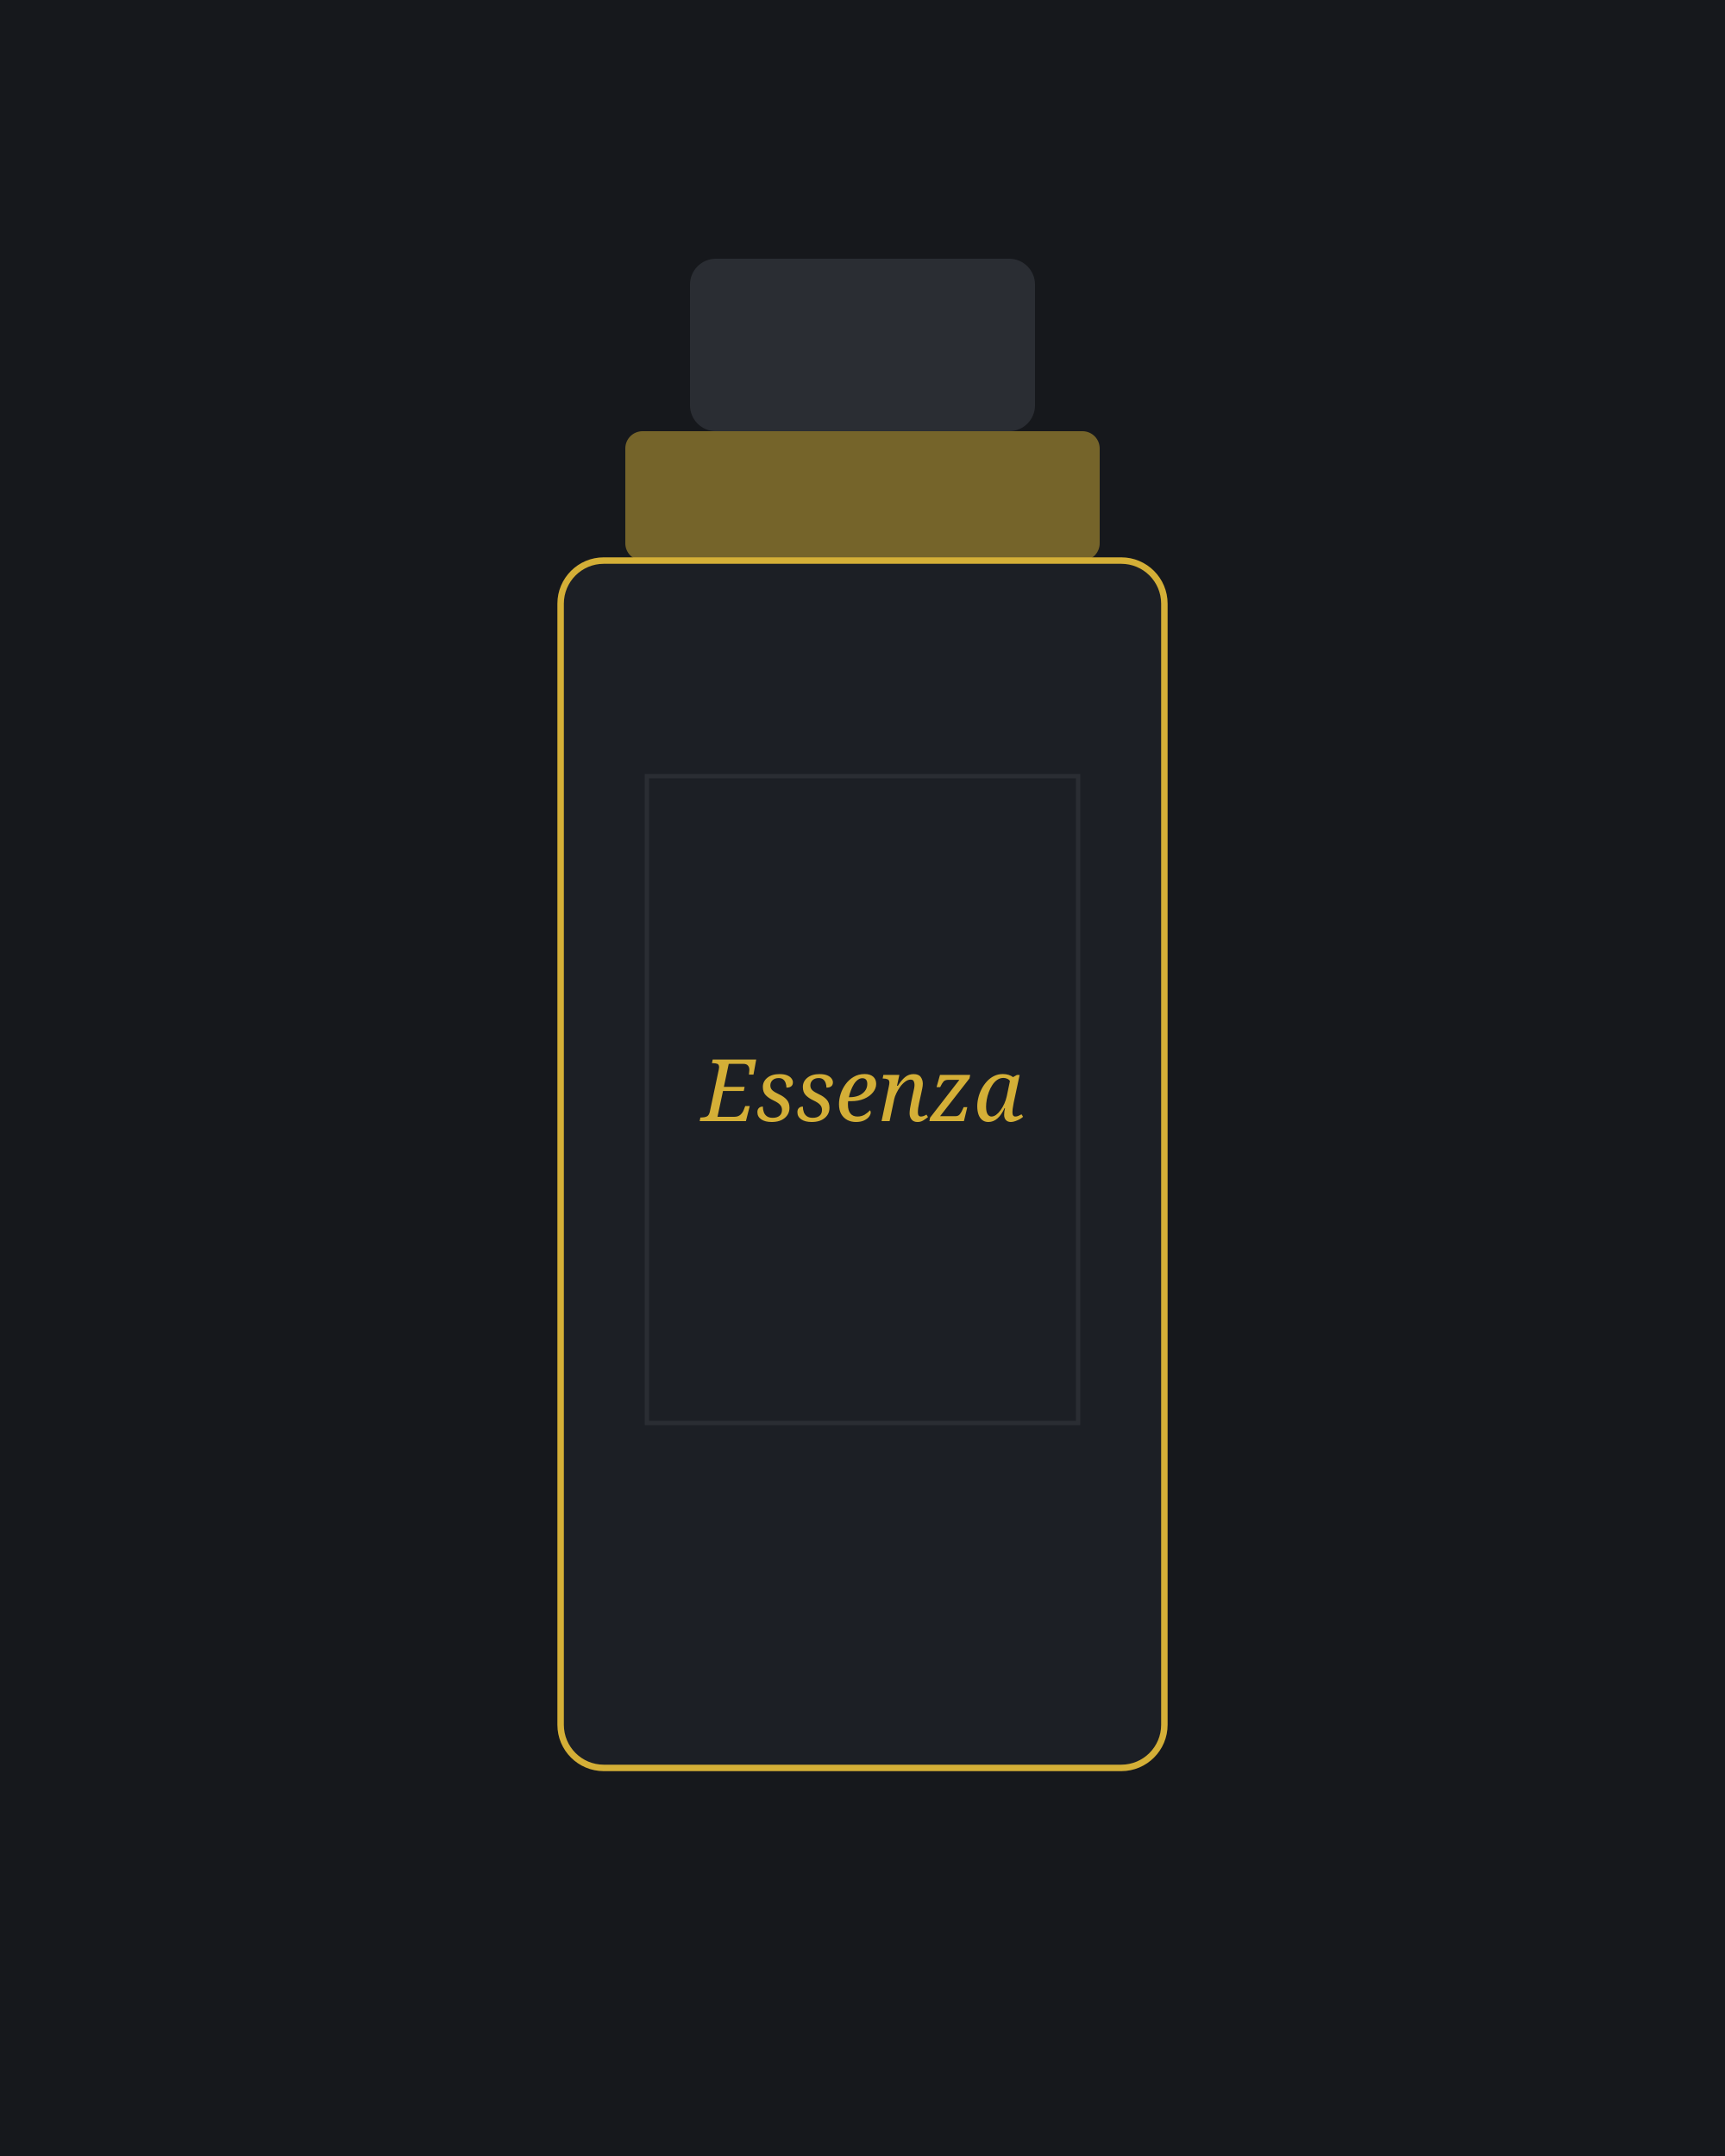
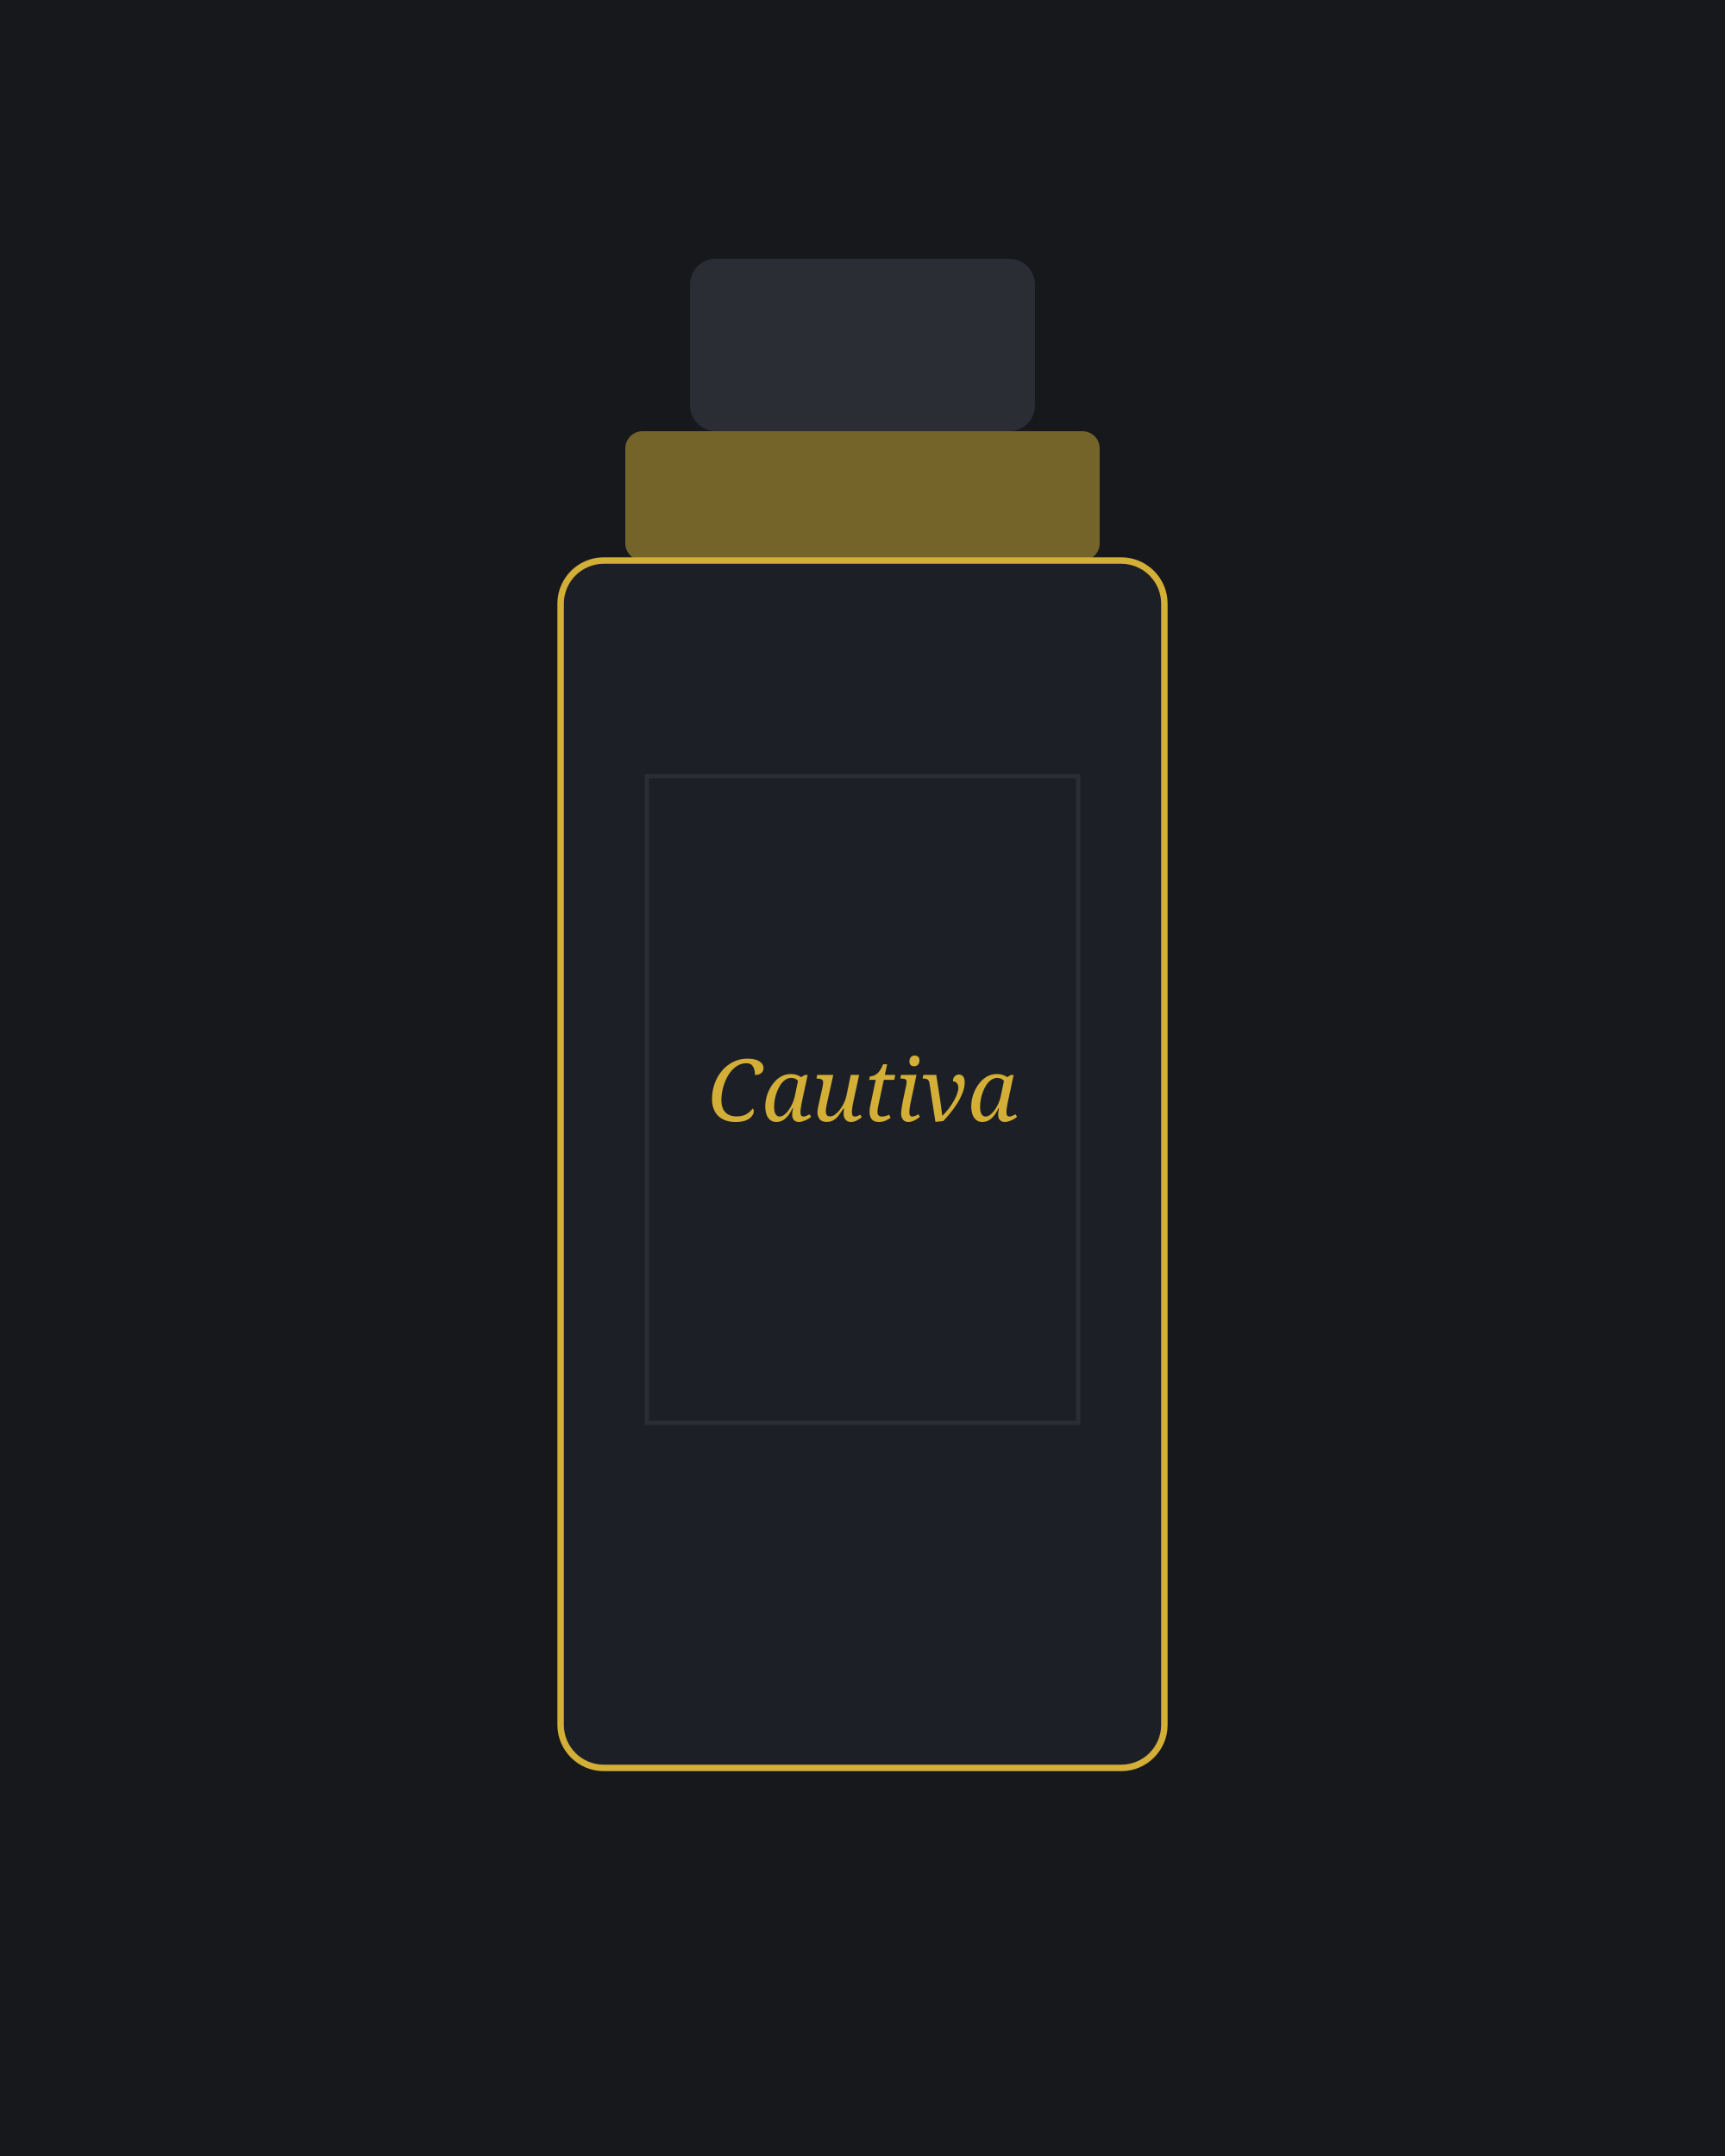
<svg xmlns="http://www.w3.org/2000/svg" viewBox="0 0 400 500">
  <rect width="400" height="500" fill="#16181C" />
  <rect x="160" y="60" width="80" height="40" rx="6" fill="#2A2D33" />
  <rect x="145" y="100" width="110" height="30" rx="4" fill="#D4AF37" opacity="0.5" />
  <rect x="130" y="130" width="140" height="280" rx="10" fill="#1c1f25" stroke="#D4AF37" stroke-width="1.5" />
  <rect x="150" y="180" width="100" height="150" fill="none" stroke="#2A2D33" stroke-width="1" />
-   <text x="200" y="260" text-anchor="middle" fill="#D4AF37" font-family="Georgia, serif" font-style="italic" font-size="20">Essenza</text>
+   <text x="200" y="260" text-anchor="middle" fill="#D4AF37" font-family="Georgia, serif" font-style="italic" font-size="20">Cautiva</text>
</svg>
